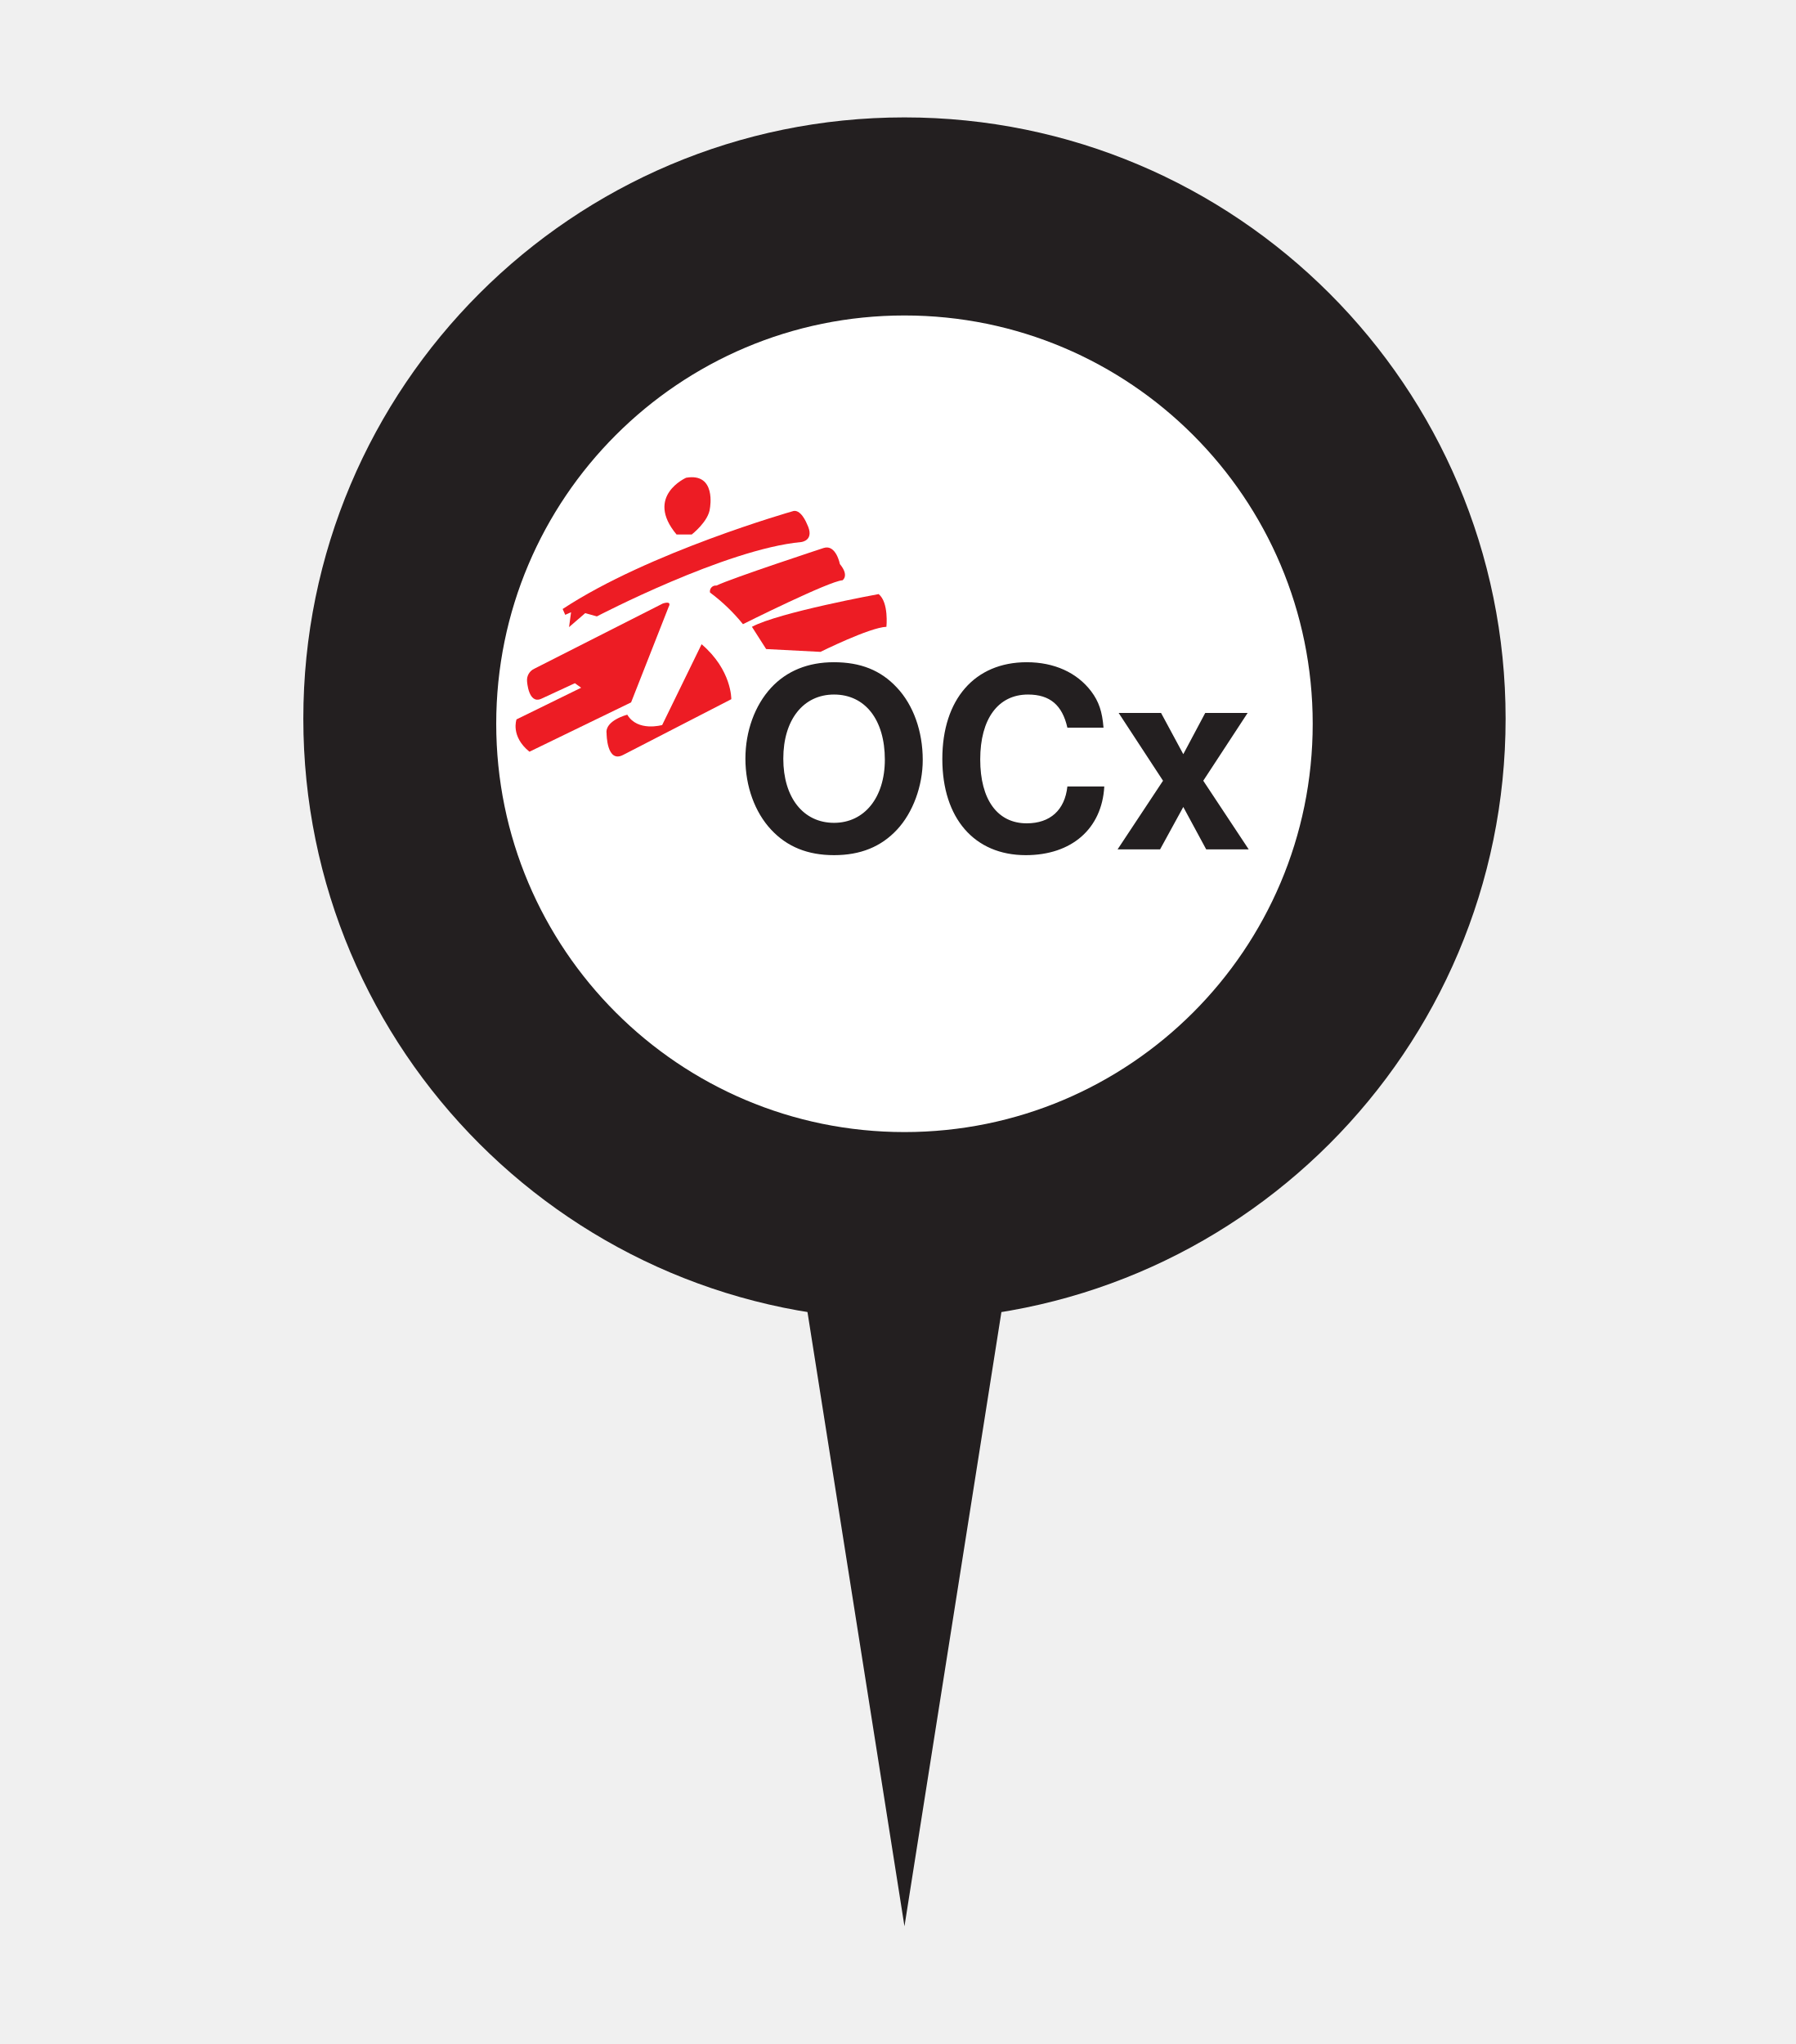
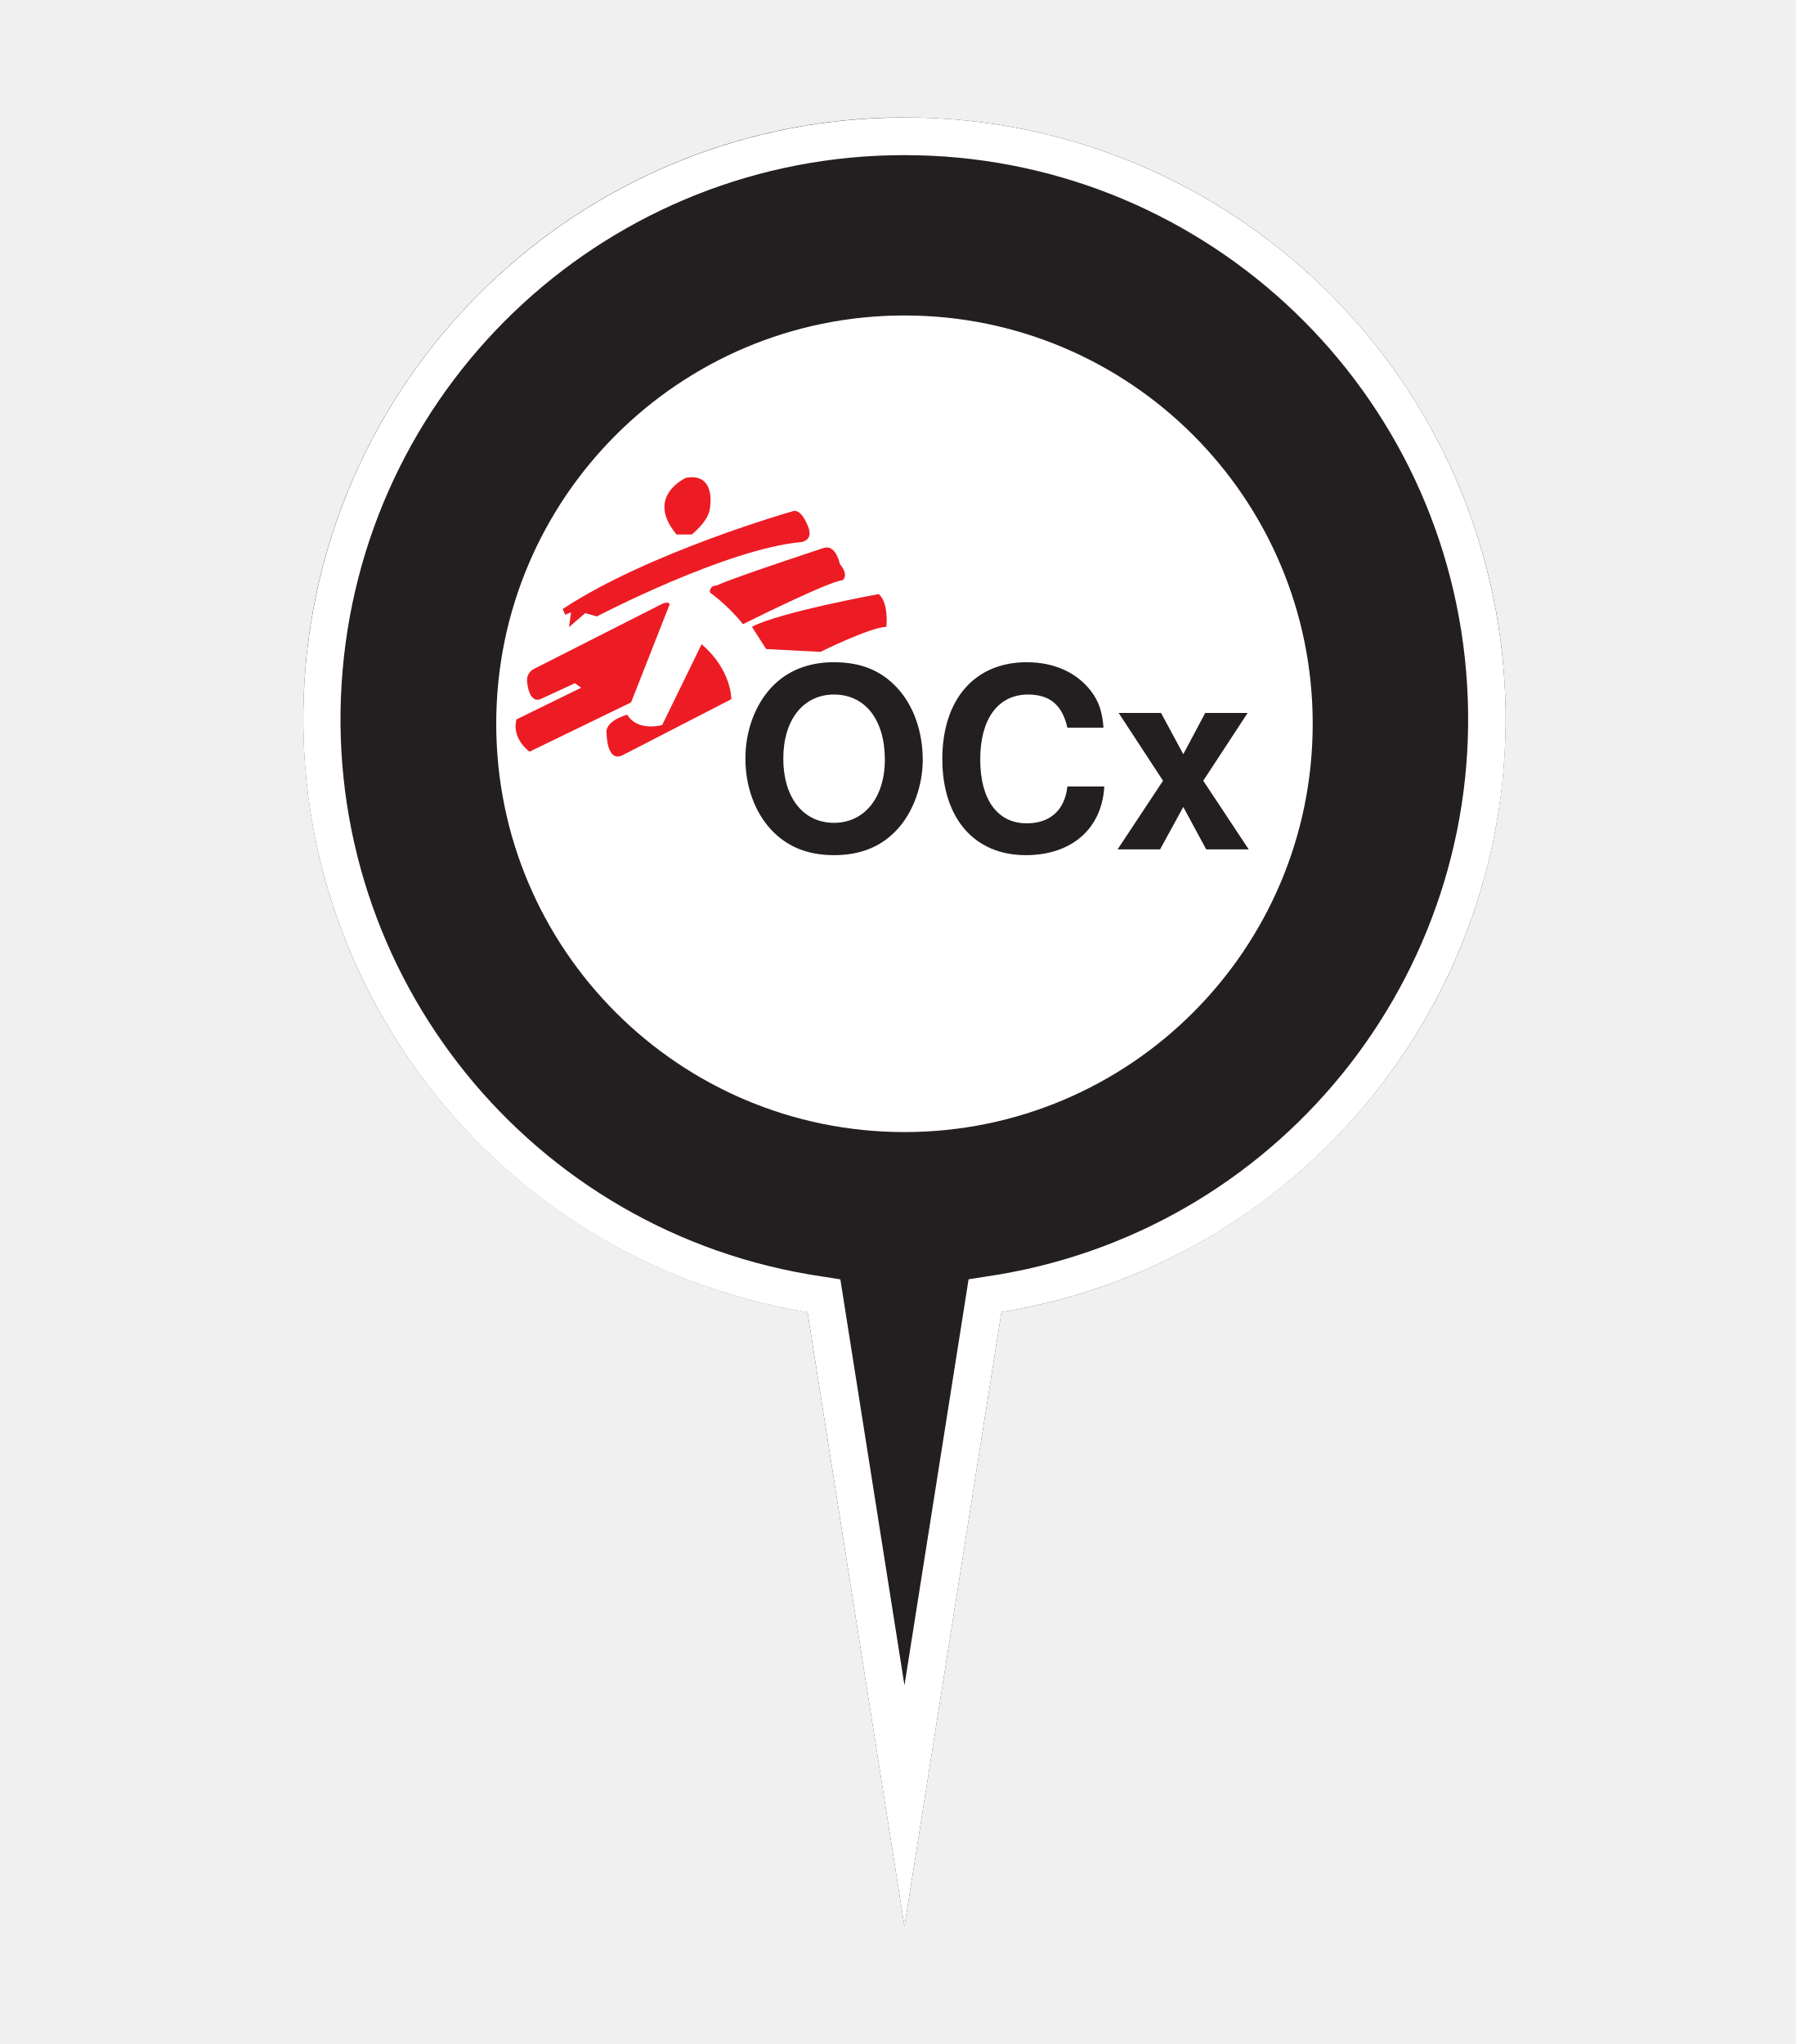
<svg xmlns="http://www.w3.org/2000/svg" viewBox="0 0 286.51 326.1">
  <defs>
    <style>.cls-1{opacity:0.66;}.cls-2,.cls-3,.cls-5{fill:#231f20;}.cls-3,.cls-6{fill-rule:evenodd;}.cls-4{fill:#fff;}.cls-5{font-size:40.29px;font-family:Helvetica-Bold, Helvetica;font-weight:700;}.cls-6{fill:#ed1c24;}</style>
  </defs>
  <g id="Layer_2" data-name="Layer 2">
    <circle class="cls-2" cx="144.32" cy="114.65" r="95.92" />
    <polygon class="cls-3" points="144.32 180.75 164.3 180.75 144.32 307.32 140.26 281.59 124.33 180.75 144.32 180.75" />
    <circle class="cls-4" cx="144.32" cy="115.47" r="65.14" />
    <text class="cls-5" transform="translate(117.33 135.51)">OCx</text>
    <path class="cls-6" d="M90.8,100.05l2.58-2.23,1.86.52s20.52-10.73,32.59-11.86c0,0,2.27-.21.93-2.89,0,0-1-2.58-2.37-2,0,0-22.85,6.5-36.61,15.57l.41.93.93-.41Z" />
    <path class="cls-6" d="M100.7,112.06l6-15.26s.62-1-.93-.52L85.23,106.7a2,2,0,0,0-1.13,2s.21,3.71,2.27,2.78L91.73,109l1,.72-10.31,5.05s-1,2.68,2.06,5.16Z" />
    <path class="cls-6" d="M113.29,94.53a29.15,29.15,0,0,1,5.26,5.05s13.82-6.91,15.88-7c0,0,1.13-.72-.41-2.58,0,0-.62-3.2-2.58-2.58,0,0-14.54,4.77-17.12,6A.94.94,0,0,0,113.29,94.53Z" />
    <path class="cls-6" d="M130.92,104s7.84-3.9,10.52-4c0,0,.41-3.88-1.24-5.22,0,0-15.88,2.9-20.22,5.22l2.27,3.55Z" />
    <path class="cls-6" d="M116.69,111.55s.1-4.64-4.74-8.77l-6.29,12.89s-3.92,1.13-5.57-1.65c0,0-3.61.93-3.3,3,0,0,0,4.85,2.68,3.4Z" />
    <path class="cls-6" d="M110.38,85.27s2.71-2.1,2.9-4.19c0,0,1.08-5.7-3.8-4.86,0,0-6.64,2.93-1.53,9.05Z" />
+     <path class="cls-4" d="M144.32,24.75a89.93,89.93,0,0,1,15.13,178.58l-.58.09-4.32.68-.68,4.32-9.55,60.46-9.55-60.46-.68-4.31-4.31-.68-.81-.13A89.93,89.93,0,0,1,144.32,24.75m0-6A95.93,95.93,0,0,0,128,209.21l.85.13,11.41,72.27,4.06,25.72,15.47-98,.62-.1a95.93,95.93,0,0,0-16.09-190.5Z" />
  </g>
</svg>
